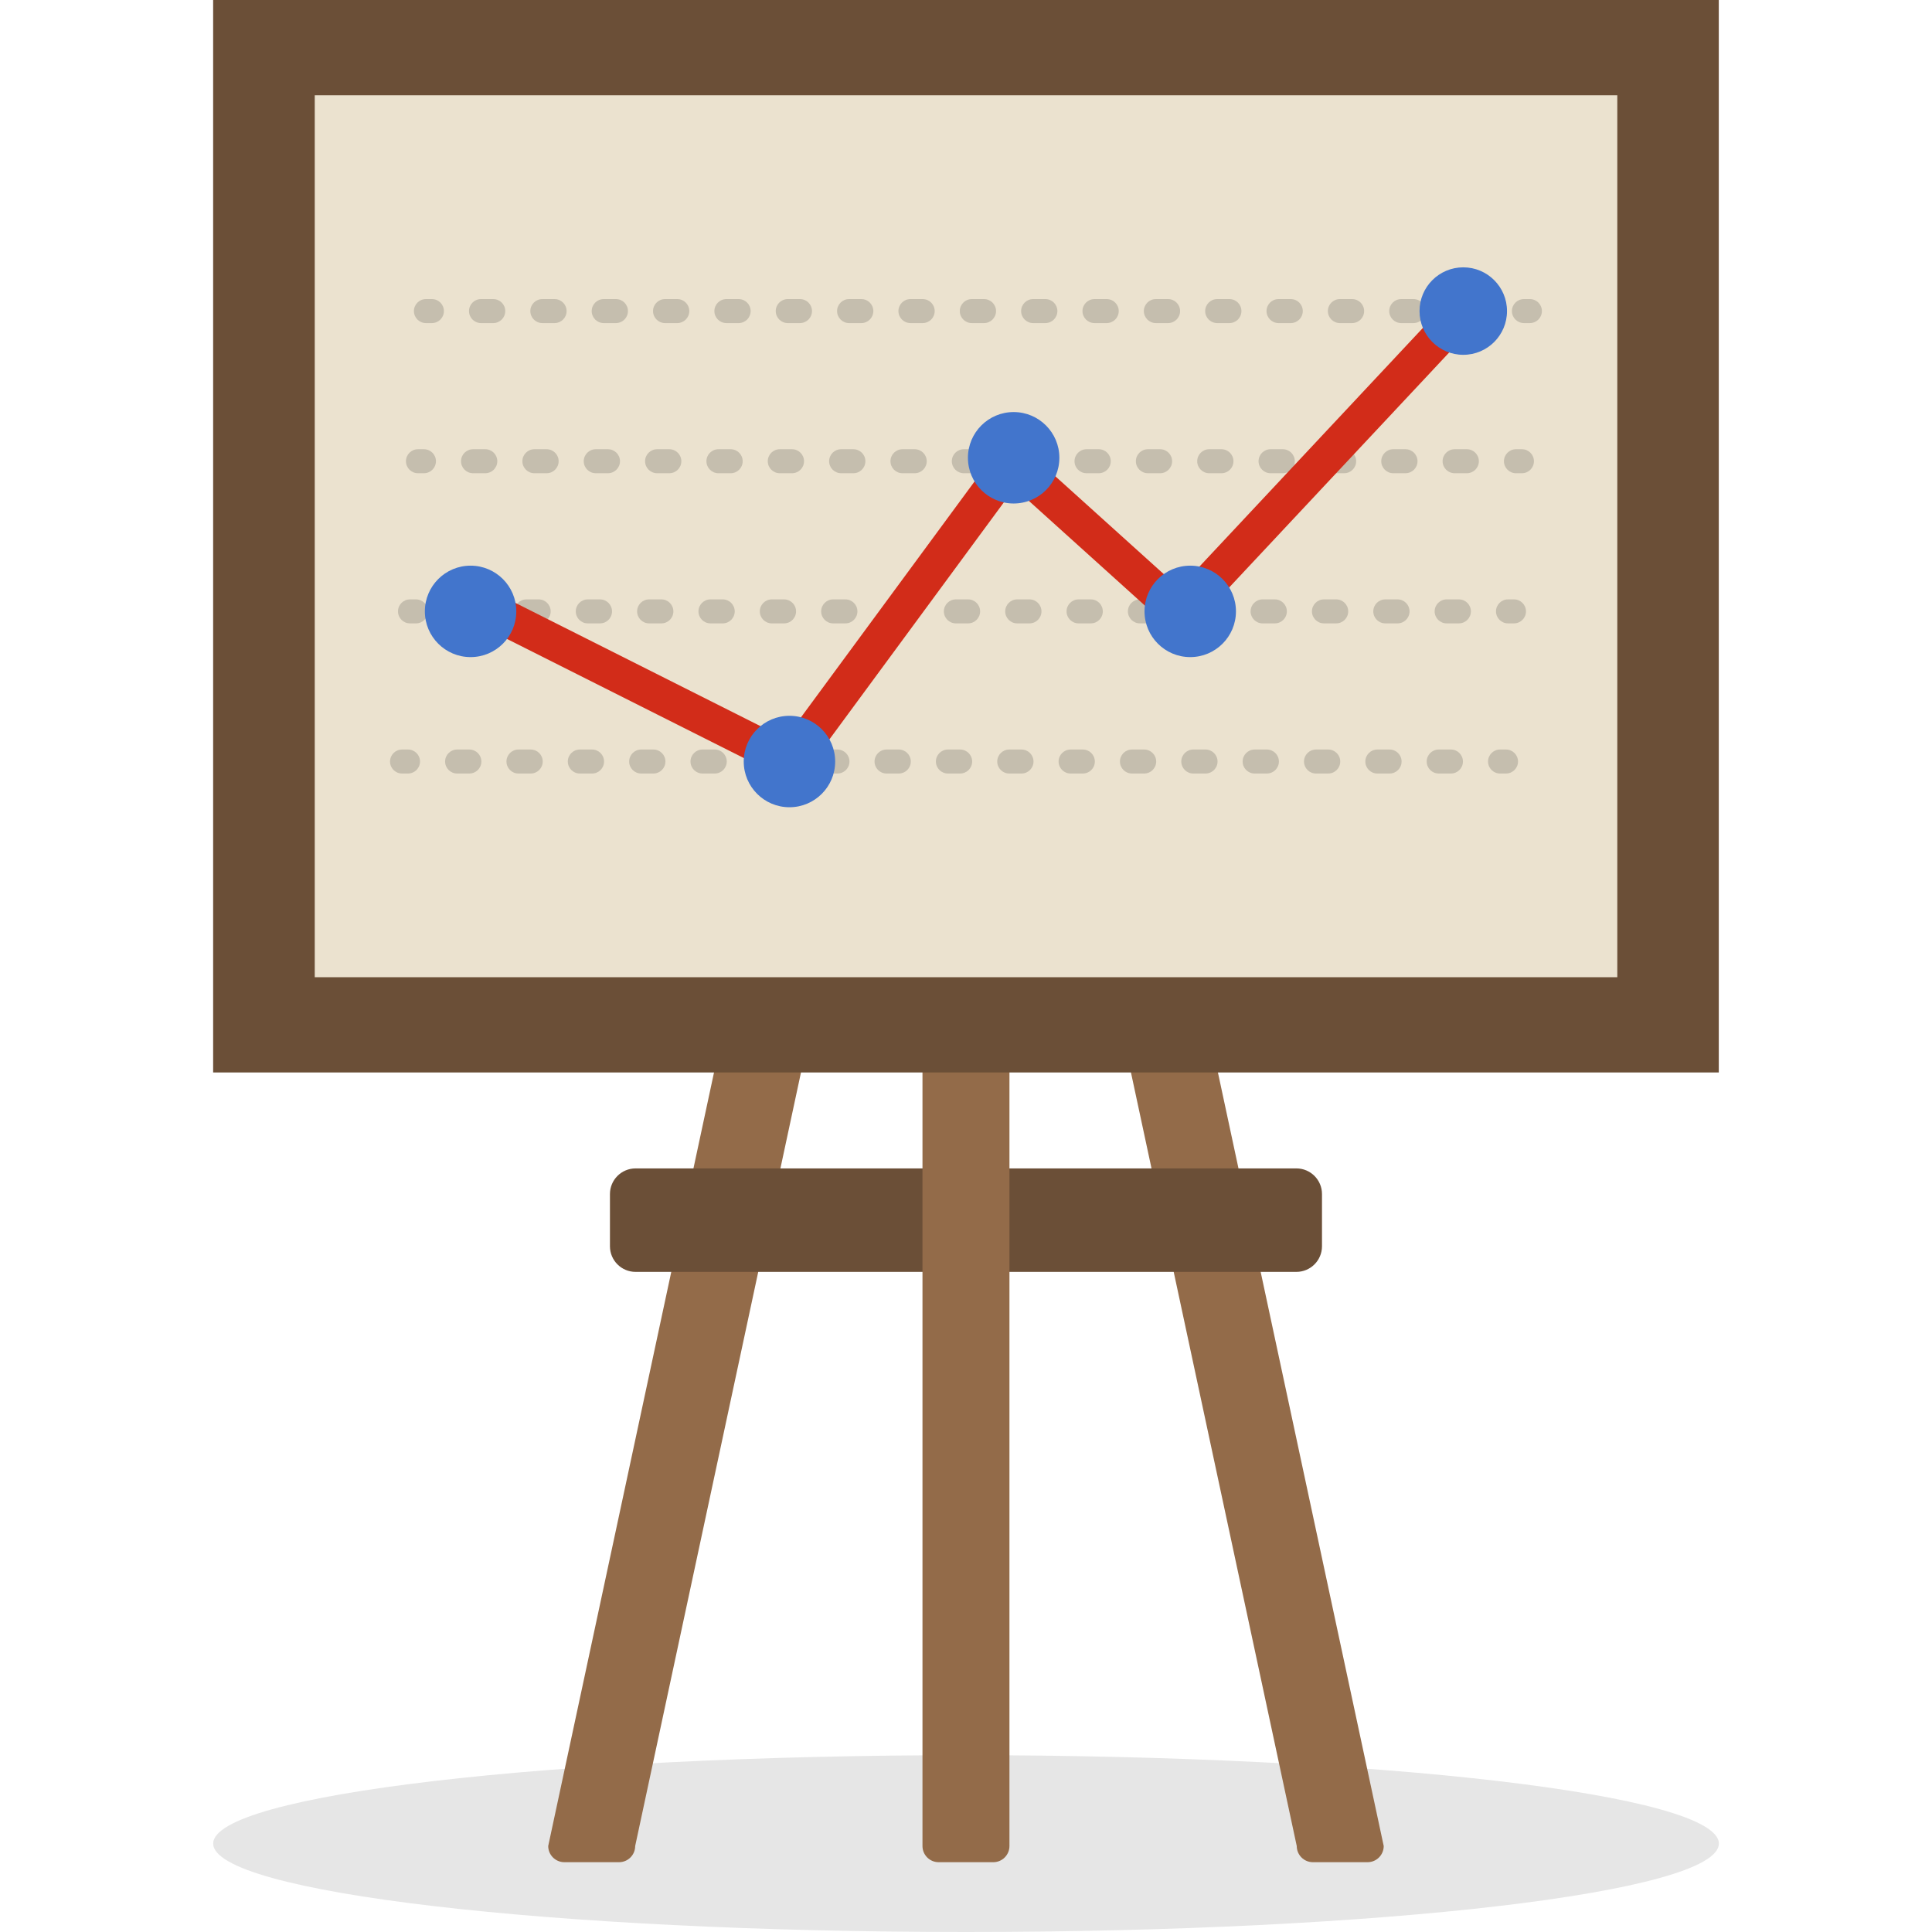
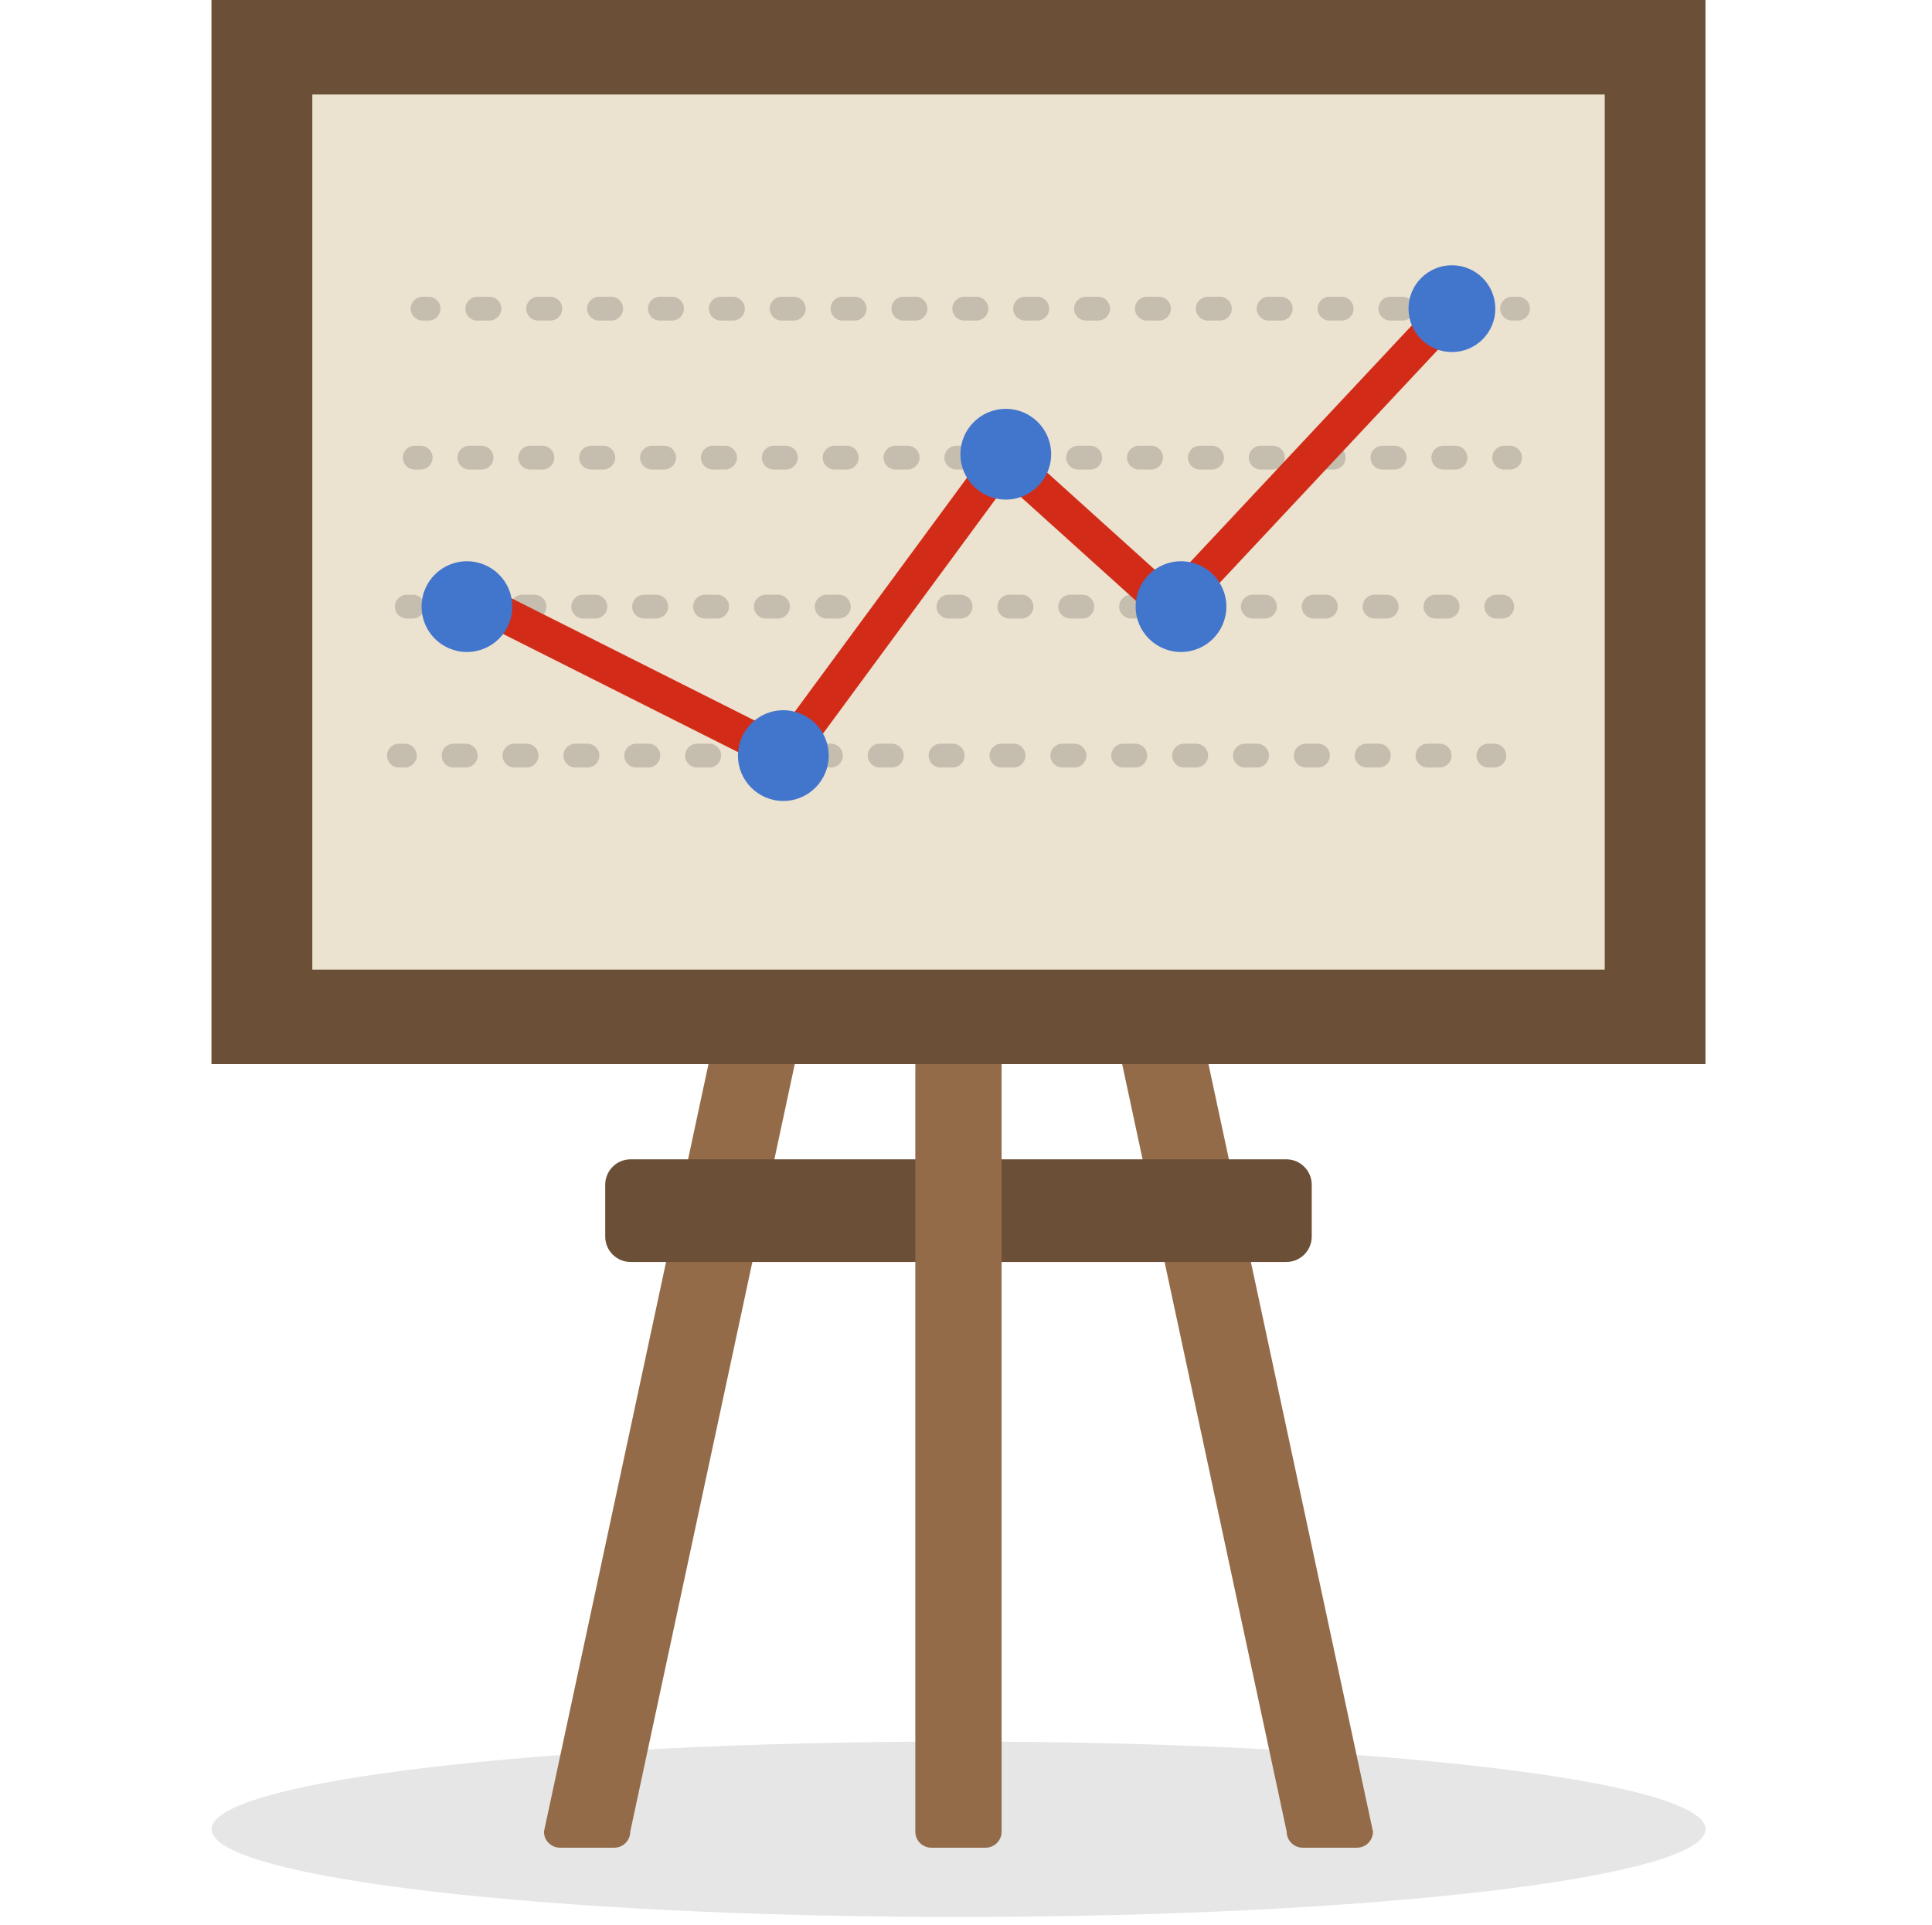
- <svg xmlns="http://www.w3.org/2000/svg" version="1.1" id="Layer_1" x="0px" y="0px" viewBox="0 0 511.997 511.997" style="enable-background:new 0 0 511.997 511.997;" xml:space="preserve">
+ <svg xmlns="http://www.w3.org/2000/svg" version="1.1" id="Layer_1" x="0px" y="0px" viewBox="0 0 516 514" style="enable-background:new 0 0 511.997 511.997;" xml:space="preserve">
  <g style="opacity:0.1;">
    <ellipse cx="256.005" cy="488.567" rx="199.509" ry="23.43" />
  </g>
  <g>
    <path style="fill:#936B49;" d="M168.328,489.215c0,2.365-1.917,4.282-4.282,4.282h-14.484c-2.365,0-4.282-1.917-4.282-4.282   l62.899-293.461c0-2.365,1.917-4.282,4.282-4.282h14.484c2.365,0,4.282,1.917,4.282,4.282L168.328,489.215z" />
    <path style="fill:#936B49;" d="M343.65,489.215c0,2.365,1.917,4.282,4.282,4.282h14.484c2.365,0,4.282-1.917,4.282-4.282   l-62.896-293.458c0-2.365-1.92-4.282-4.282-4.282h-14.484c-2.365,0-4.282,1.917-4.282,4.282L343.65,489.215z" />
  </g>
  <path style="fill:#6B4F37;" d="M350.339,330.269c0,3.751-3.042,6.791-6.794,6.791H168.433c-3.751,0-6.791-3.042-6.791-6.791v-13.836  c0-3.751,3.042-6.794,6.791-6.794h175.112c3.751,0,6.794,3.042,6.794,6.794V330.269z" />
  <path style="fill:#936B49;" d="M267.513,489.215c0,2.365-1.917,4.282-4.282,4.282h-14.484c-2.365,0-4.282-1.917-4.282-4.282V195.757  c0-2.365,1.92-4.282,4.282-4.282h14.484c2.365,0,4.282,1.917,4.282,4.282V489.215z" />
  <rect x="56.483" style="fill:#6B4F37;" width="399.011" height="284.213" />
  <rect x="83.41" y="25.242" style="fill:#EBE2CF;" width="345.189" height="233.729" />
  <g style="opacity:0.4;">
    <g style="opacity:0.4;">
      <path d="M110.239,165.2h-1.59c-1.755,0-3.179-1.424-3.179-3.179c0-1.755,1.424-3.179,3.179-3.179h1.59    c1.755,0,3.179,1.424,3.179,3.179C113.418,163.775,111.994,165.2,110.239,165.2z" />
      <path d="M386.622,165.2h-3.249c-1.755,0-3.179-1.424-3.179-3.179c0-1.755,1.424-3.179,3.179-3.179h3.249    c1.755,0,3.179,1.424,3.179,3.179C389.801,163.775,388.377,165.2,386.622,165.2z M370.364,165.2h-3.252    c-1.755,0-3.179-1.424-3.179-3.179c0-1.755,1.424-3.179,3.179-3.179h3.252c1.755,0,3.179,1.424,3.179,3.179    C373.543,163.775,372.122,165.2,370.364,165.2z M354.109,165.2h-3.252c-1.755,0-3.179-1.424-3.179-3.179    c0-1.755,1.424-3.179,3.179-3.179h3.252c1.755,0,3.179,1.424,3.179,3.179C357.288,163.775,355.864,165.2,354.109,165.2z     M337.848,165.2h-3.252c-1.755,0-3.179-1.424-3.179-3.179c0-1.755,1.424-3.179,3.179-3.179h3.252c1.755,0,3.179,1.424,3.179,3.179    C341.027,163.775,339.606,165.2,337.848,165.2z M321.593,165.2h-3.252c-1.755,0-3.179-1.424-3.179-3.179    c0-1.755,1.424-3.179,3.179-3.179h3.252c1.755,0,3.179,1.424,3.179,3.179C324.772,163.775,323.348,165.2,321.593,165.2z     M305.332,165.2h-3.249c-1.755,0-3.179-1.424-3.179-3.179c0-1.755,1.424-3.179,3.179-3.179h3.249c1.755,0,3.179,1.424,3.179,3.179    C308.511,163.775,307.09,165.2,305.332,165.2z M289.077,165.2h-3.252c-1.755,0-3.179-1.424-3.179-3.179    c0-1.755,1.424-3.179,3.179-3.179h3.252c1.755,0,3.179,1.424,3.179,3.179C292.256,163.775,290.832,165.2,289.077,165.2z     M272.819,165.2h-3.252c-1.755,0-3.179-1.424-3.179-3.179c0-1.755,1.424-3.179,3.179-3.179h3.252c1.755,0,3.179,1.424,3.179,3.179    C275.998,163.775,274.574,165.2,272.819,165.2z M256.561,165.2h-3.249c-1.755,0-3.179-1.424-3.179-3.179    c0-1.755,1.424-3.179,3.179-3.179h3.249c1.755,0,3.179,1.424,3.179,3.179C259.74,163.775,258.316,165.2,256.561,165.2z     M240.303,165.2h-3.252c-1.755,0-3.179-1.424-3.179-3.179c0-1.755,1.424-3.179,3.179-3.179h3.252c1.755,0,3.179,1.424,3.179,3.179    C243.482,163.775,242.058,165.2,240.303,165.2z M224.045,165.2h-3.252c-1.755,0-3.179-1.424-3.179-3.179    c0-1.755,1.424-3.179,3.179-3.179h3.252c1.755,0,3.179,1.424,3.179,3.179C227.224,163.775,225.8,165.2,224.045,165.2z     M207.787,165.2h-3.252c-1.755,0-3.179-1.424-3.179-3.179c0-1.755,1.424-3.179,3.179-3.179h3.249c1.755,0,3.179,1.424,3.179,3.179    C210.963,163.775,209.542,165.2,207.787,165.2z M191.529,165.2h-3.252c-1.755,0-3.179-1.424-3.179-3.179    c0-1.755,1.424-3.179,3.179-3.179h3.252c1.755,0,3.179,1.424,3.179,3.179C194.708,163.775,193.284,165.2,191.529,165.2z     M175.271,165.2h-3.252c-1.755,0-3.179-1.424-3.179-3.179c0-1.755,1.424-3.179,3.179-3.179h3.252c1.755,0,3.179,1.424,3.179,3.179    C178.45,163.775,177.029,165.2,175.271,165.2z M159.013,165.2h-3.249c-1.755,0-3.179-1.424-3.179-3.179    c0-1.755,1.424-3.179,3.179-3.179h3.249c1.755,0,3.179,1.424,3.179,3.179C162.192,163.775,160.768,165.2,159.013,165.2z     M142.755,165.2h-3.252c-1.755,0-3.179-1.424-3.179-3.179c0-1.755,1.424-3.179,3.179-3.179h3.252c1.755,0,3.179,1.424,3.179,3.179    C145.934,163.775,144.51,165.2,142.755,165.2z M126.497,165.2h-3.252c-1.755,0-3.179-1.424-3.179-3.179    c0-1.755,1.424-3.179,3.179-3.179h3.252c1.755,0,3.179,1.424,3.179,3.179C129.676,163.775,128.255,165.2,126.497,165.2z" />
      <path d="M401.22,165.2h-1.59c-1.755,0-3.179-1.424-3.179-3.179c0-1.755,1.424-3.179,3.179-3.179h1.59    c1.755,0,3.179,1.424,3.179,3.179C404.4,163.775,402.975,165.2,401.22,165.2z" />
    </g>
    <g style="opacity:0.4;">
      <path d="M108.131,204.989h-1.59c-1.755,0-3.179-1.424-3.179-3.179c0-1.755,1.424-3.179,3.179-3.179h1.59    c1.755,0,3.179,1.424,3.179,3.179C111.31,203.565,109.886,204.989,108.131,204.989z" />
      <path d="M384.514,204.989h-3.249c-1.755,0-3.179-1.424-3.179-3.179c0-1.755,1.424-3.179,3.179-3.179h3.249    c1.755,0,3.179,1.424,3.179,3.179C387.693,203.565,386.269,204.989,384.514,204.989z M368.256,204.989h-3.252    c-1.755,0-3.179-1.424-3.179-3.179c0-1.755,1.424-3.179,3.179-3.179h3.252c1.755,0,3.179,1.424,3.179,3.179    C371.435,203.565,370.011,204.989,368.256,204.989z M351.998,204.989h-3.249c-1.755,0-3.179-1.424-3.179-3.179    c0-1.755,1.424-3.179,3.179-3.179h3.249c1.755,0,3.179,1.424,3.179,3.179C355.177,203.565,353.753,204.989,351.998,204.989z     M335.74,204.989h-3.252c-1.755,0-3.179-1.424-3.179-3.179c0-1.755,1.424-3.179,3.179-3.179h3.252    c1.755,0,3.179,1.424,3.179,3.179C338.919,203.565,337.495,204.989,335.74,204.989z M319.482,204.989h-3.252    c-1.755,0-3.179-1.424-3.179-3.179c0-1.755,1.424-3.179,3.179-3.179h3.252c1.755,0,3.179,1.424,3.179,3.179    C322.661,203.565,321.237,204.989,319.482,204.989z M303.224,204.989h-3.252c-1.755,0-3.179-1.424-3.179-3.179    c0-1.755,1.424-3.179,3.179-3.179h3.249c1.755,0,3.179,1.424,3.179,3.179C306.4,203.565,304.979,204.989,303.224,204.989z     M286.966,204.989h-3.252c-1.755,0-3.179-1.424-3.179-3.179c0-1.755,1.424-3.179,3.179-3.179h3.252    c1.755,0,3.179,1.424,3.179,3.179C290.145,203.565,288.721,204.989,286.966,204.989z M270.708,204.989h-3.252    c-1.755,0-3.179-1.424-3.179-3.179c0-1.755,1.424-3.179,3.179-3.179h3.252c1.755,0,3.179,1.424,3.179,3.179    C273.887,203.565,272.466,204.989,270.708,204.989z M254.45,204.989h-3.249c-1.755,0-3.179-1.424-3.179-3.179    c0-1.755,1.424-3.179,3.179-3.179h3.249c1.755,0,3.179,1.424,3.179,3.179C257.629,203.565,256.205,204.989,254.45,204.989z     M238.192,204.989h-3.252c-1.755,0-3.179-1.424-3.179-3.179c0-1.755,1.424-3.179,3.179-3.179h3.252    c1.755,0,3.179,1.424,3.179,3.179C241.371,203.565,239.947,204.989,238.192,204.989z M221.934,204.989h-3.252    c-1.755,0-3.179-1.424-3.179-3.179c0-1.755,1.424-3.179,3.179-3.179h3.252c1.755,0,3.179,1.424,3.179,3.179    C225.113,203.565,223.692,204.989,221.934,204.989z M205.676,204.989h-3.249c-1.755,0-3.179-1.424-3.179-3.179    c0-1.755,1.424-3.179,3.179-3.179h3.249c1.755,0,3.179,1.424,3.179,3.179C208.855,203.565,207.431,204.989,205.676,204.989z     M189.418,204.989h-3.252c-1.755,0-3.179-1.424-3.179-3.179c0-1.755,1.424-3.179,3.179-3.179h3.252    c1.755,0,3.179,1.424,3.179,3.179C192.597,203.565,191.176,204.989,189.418,204.989z M173.163,204.989h-3.252    c-1.755,0-3.179-1.424-3.179-3.179c0-1.755,1.424-3.179,3.179-3.179h3.252c1.755,0,3.179,1.424,3.179,3.179    C176.342,203.565,174.918,204.989,173.163,204.989z M156.902,204.989h-3.249c-1.755,0-3.179-1.424-3.179-3.179    c0-1.755,1.424-3.179,3.179-3.179h3.249c1.755,0,3.179,1.424,3.179,3.179C160.081,203.565,158.66,204.989,156.902,204.989z     M140.647,204.989h-3.252c-1.755,0-3.179-1.424-3.179-3.179c0-1.755,1.424-3.179,3.179-3.179h3.252    c1.755,0,3.179,1.424,3.179,3.179C143.826,203.565,142.402,204.989,140.647,204.989z M124.389,204.989h-3.252    c-1.755,0-3.179-1.424-3.179-3.179c0-1.755,1.424-3.179,3.179-3.179h3.252c1.755,0,3.179,1.424,3.179,3.179    C127.568,203.565,126.144,204.989,124.389,204.989z" />
      <path d="M399.11,204.989h-1.59c-1.755,0-3.179-1.424-3.179-3.179c0-1.755,1.424-3.179,3.179-3.179h1.59    c1.755,0,3.179,1.424,3.179,3.179C402.289,203.565,400.864,204.989,399.11,204.989z" />
    </g>
    <g style="opacity:0.4;">
      <path d="M112.35,125.407h-1.59c-1.755,0-3.179-1.424-3.179-3.179s1.424-3.179,3.179-3.179h1.59c1.755,0,3.179,1.424,3.179,3.179    S114.108,125.407,112.35,125.407z" />
      <path d="M388.733,125.407h-3.252c-1.755,0-3.179-1.424-3.179-3.179s1.424-3.179,3.179-3.179h3.252    c1.755,0,3.179,1.424,3.179,3.179S390.488,125.407,388.733,125.407z M372.475,125.407h-3.252c-1.755,0-3.179-1.424-3.179-3.179    s1.424-3.179,3.179-3.179h3.252c1.755,0,3.179,1.424,3.179,3.179S374.23,125.407,372.475,125.407z M356.217,125.407h-3.249    c-1.755,0-3.179-1.424-3.179-3.179s1.424-3.179,3.179-3.179h3.249c1.755,0,3.179,1.424,3.179,3.179    S357.972,125.407,356.217,125.407z M339.959,125.407h-3.252c-1.755,0-3.179-1.424-3.179-3.179s1.424-3.179,3.179-3.179h3.252    c1.755,0,3.179,1.424,3.179,3.179S341.714,125.407,339.959,125.407z M323.701,125.407h-3.252c-1.755,0-3.179-1.424-3.179-3.179    s1.424-3.179,3.179-3.179h3.252c1.755,0,3.179,1.424,3.179,3.179S325.456,125.407,323.701,125.407z M307.443,125.407h-3.249    c-1.755,0-3.179-1.424-3.179-3.179s1.424-3.179,3.179-3.179h3.249c1.755,0,3.179,1.424,3.179,3.179    S309.198,125.407,307.443,125.407z M291.185,125.407h-3.252c-1.755,0-3.179-1.424-3.179-3.179s1.424-3.179,3.179-3.179h3.252    c1.755,0,3.179,1.424,3.179,3.179S292.94,125.407,291.185,125.407z M274.927,125.407h-3.252c-1.755,0-3.179-1.424-3.179-3.179    s1.424-3.179,3.179-3.179h3.252c1.755,0,3.179,1.424,3.179,3.179S276.685,125.407,274.927,125.407z M258.669,125.407h-3.249    c-1.755,0-3.179-1.424-3.179-3.179s1.424-3.179,3.179-3.179h3.249c1.755,0,3.179,1.424,3.179,3.179    S260.424,125.407,258.669,125.407z M242.411,125.407h-3.252c-1.755,0-3.179-1.424-3.179-3.179s1.424-3.179,3.179-3.179h3.252    c1.755,0,3.179,1.424,3.179,3.179S244.169,125.407,242.411,125.407z M226.156,125.407h-3.252c-1.755,0-3.179-1.424-3.179-3.179    s1.424-3.179,3.179-3.179h3.252c1.755,0,3.179,1.424,3.179,3.179S227.911,125.407,226.156,125.407z M209.895,125.407h-3.249    c-1.755,0-3.179-1.424-3.179-3.179s1.424-3.179,3.179-3.179h3.249c1.755,0,3.179,1.424,3.179,3.179    S211.653,125.407,209.895,125.407z M193.64,125.407h-3.252c-1.755,0-3.179-1.424-3.179-3.179s1.424-3.179,3.179-3.179h3.252    c1.755,0,3.179,1.424,3.179,3.179S195.395,125.407,193.64,125.407z M177.382,125.407h-3.252c-1.755,0-3.179-1.424-3.179-3.179    s1.424-3.179,3.179-3.179h3.252c1.755,0,3.179,1.424,3.179,3.179S179.137,125.407,177.382,125.407z M161.124,125.407h-3.249    c-1.755,0-3.179-1.424-3.179-3.179s1.424-3.179,3.179-3.179h3.249c1.755,0,3.179,1.424,3.179,3.179    S162.879,125.407,161.124,125.407z M144.866,125.407h-3.252c-1.755,0-3.179-1.424-3.179-3.179s1.424-3.179,3.179-3.179h3.252    c1.755,0,3.179,1.424,3.179,3.179S146.621,125.407,144.866,125.407z M128.608,125.407h-3.252c-1.755,0-3.179-1.424-3.179-3.179    s1.424-3.179,3.179-3.179h3.252c1.755,0,3.179,1.424,3.179,3.179S130.363,125.407,128.608,125.407z" />
      <path d="M403.328,125.407h-1.59c-1.755,0-3.179-1.424-3.179-3.179s1.424-3.179,3.179-3.179h1.59c1.755,0,3.179,1.424,3.179,3.179    S405.083,125.407,403.328,125.407z" />
    </g>
    <g style="opacity:0.4;">
      <path d="M114.461,85.617h-1.59c-1.755,0-3.179-1.424-3.179-3.179c0-1.755,1.424-3.179,3.179-3.179h1.59    c1.755,0,3.179,1.424,3.179,3.179C117.64,84.193,116.216,85.617,114.461,85.617z" />
      <path d="M390.841,85.617h-3.249c-1.755,0-3.179-1.424-3.179-3.179c0-1.755,1.424-3.179,3.179-3.179h3.249    c1.755,0,3.179,1.424,3.179,3.179C394.02,84.193,392.599,85.617,390.841,85.617z M374.586,85.617h-3.252    c-1.755,0-3.179-1.424-3.179-3.179c0-1.755,1.424-3.179,3.179-3.179h3.252c1.755,0,3.179,1.424,3.179,3.179    C377.765,84.193,376.341,85.617,374.586,85.617z M358.328,85.617h-3.252c-1.755,0-3.179-1.424-3.179-3.179    c0-1.755,1.424-3.179,3.179-3.179h3.252c1.755,0,3.179,1.424,3.179,3.179C361.507,84.193,360.083,85.617,358.328,85.617z     M342.07,85.617h-3.252c-1.755,0-3.179-1.424-3.179-3.179c0-1.755,1.424-3.179,3.179-3.179h3.252c1.755,0,3.179,1.424,3.179,3.179    C345.249,84.193,343.825,85.617,342.07,85.617z M325.812,85.617h-3.252c-1.755,0-3.179-1.424-3.179-3.179    c0-1.755,1.424-3.179,3.179-3.179h3.252c1.755,0,3.179,1.424,3.179,3.179C328.991,84.193,327.567,85.617,325.812,85.617z     M309.554,85.617h-3.249c-1.755,0-3.179-1.424-3.179-3.179c0-1.755,1.424-3.179,3.179-3.179h3.249    c1.755,0,3.179,1.424,3.179,3.179C312.733,84.193,311.309,85.617,309.554,85.617z M293.296,85.617h-3.252    c-1.755,0-3.179-1.424-3.179-3.179c0-1.755,1.424-3.179,3.179-3.179h3.252c1.755,0,3.179,1.424,3.179,3.179    C296.475,84.193,295.051,85.617,293.296,85.617z M277.038,85.617h-3.252c-1.755,0-3.179-1.424-3.179-3.179    c0-1.755,1.424-3.179,3.179-3.179h3.252c1.755,0,3.179,1.424,3.179,3.179C280.217,84.193,278.793,85.617,277.038,85.617z     M260.78,85.617h-3.249c-1.755,0-3.179-1.424-3.179-3.179c0-1.755,1.424-3.179,3.179-3.179h3.249c1.755,0,3.179,1.424,3.179,3.179    C263.959,84.193,262.535,85.617,260.78,85.617z M244.522,85.617h-3.252c-1.755,0-3.179-1.424-3.179-3.179    c0-1.755,1.424-3.179,3.179-3.179h3.252c1.755,0,3.179,1.424,3.179,3.179C247.701,84.193,246.277,85.617,244.522,85.617z     M228.264,85.617h-3.252c-1.755,0-3.179-1.424-3.179-3.179c0-1.755,1.424-3.179,3.179-3.179h3.252    c1.755,0,3.179,1.424,3.179,3.179C231.443,84.193,230.019,85.617,228.264,85.617z M212.006,85.617h-3.249    c-1.755,0-3.179-1.424-3.179-3.179c0-1.755,1.424-3.179,3.179-3.179h3.249c1.755,0,3.179,1.424,3.179,3.179    C215.185,84.193,213.761,85.617,212.006,85.617z M195.748,85.617h-3.252c-1.755,0-3.179-1.424-3.179-3.179    c0-1.755,1.424-3.179,3.179-3.179h3.252c1.755,0,3.179,1.424,3.179,3.179C198.927,84.193,197.503,85.617,195.748,85.617z     M179.49,85.617h-3.252c-1.755,0-3.179-1.424-3.179-3.179c0-1.755,1.424-3.179,3.179-3.179h3.252c1.755,0,3.179,1.424,3.179,3.179    C182.669,84.193,181.248,85.617,179.49,85.617z M163.232,85.617h-3.249c-1.755,0-3.179-1.424-3.179-3.179    c0-1.755,1.424-3.179,3.179-3.179h3.249c1.755,0,3.179,1.424,3.179,3.179C166.411,84.193,164.987,85.617,163.232,85.617z     M146.974,85.617h-3.252c-1.755,0-3.179-1.424-3.179-3.179c0-1.755,1.424-3.179,3.179-3.179h3.252    c1.755,0,3.179,1.424,3.179,3.179C150.153,84.193,148.732,85.617,146.974,85.617z M130.719,85.617h-3.252    c-1.755,0-3.179-1.424-3.179-3.179c0-1.755,1.424-3.179,3.179-3.179h3.252c1.755,0,3.179,1.424,3.179,3.179    C133.898,84.193,132.474,85.617,130.719,85.617z" />
      <path d="M405.439,85.617h-1.59c-1.755,0-3.179-1.424-3.179-3.179c0-1.755,1.424-3.179,3.179-3.179h1.59    c1.755,0,3.179,1.424,3.179,3.179C408.618,84.193,407.194,85.617,405.439,85.617z" />
    </g>
  </g>
  <path style="fill:#D22C19;" d="M211.017,207.879L128.3,166.281c-2.353-1.183-3.303-4.047-2.117-6.403  c1.183-2.353,4.047-3.303,6.403-2.117l75.526,37.981l59.303-80.584l45.105,40.693l71.791-76.674c1.796-1.92,4.816-2.022,6.74-0.219  c1.92,1.799,2.022,4.816,0.219,6.74l-78.19,83.509l-44.234-39.907L211.017,207.879z" />
  <g>
    <circle style="fill:#4275CC;" cx="124.707" cy="162.021" r="12.116" />
    <circle style="fill:#4275CC;" cx="209.211" cy="201.81" r="12.116" />
    <circle style="fill:#4275CC;" cx="268.626" cy="121.315" r="12.116" />
    <circle style="fill:#4275CC;" cx="315.422" cy="162.021" r="12.116" />
    <circle style="fill:#4275CC;" cx="387.779" cy="82.438" r="11.591" />
  </g>
  <g>
</g>
  <g>
</g>
  <g>
</g>
  <g>
</g>
  <g>
</g>
  <g>
</g>
  <g>
</g>
  <g>
</g>
  <g>
</g>
  <g>
</g>
  <g>
</g>
  <g>
</g>
  <g>
</g>
  <g>
</g>
  <g>
</g>
</svg>
